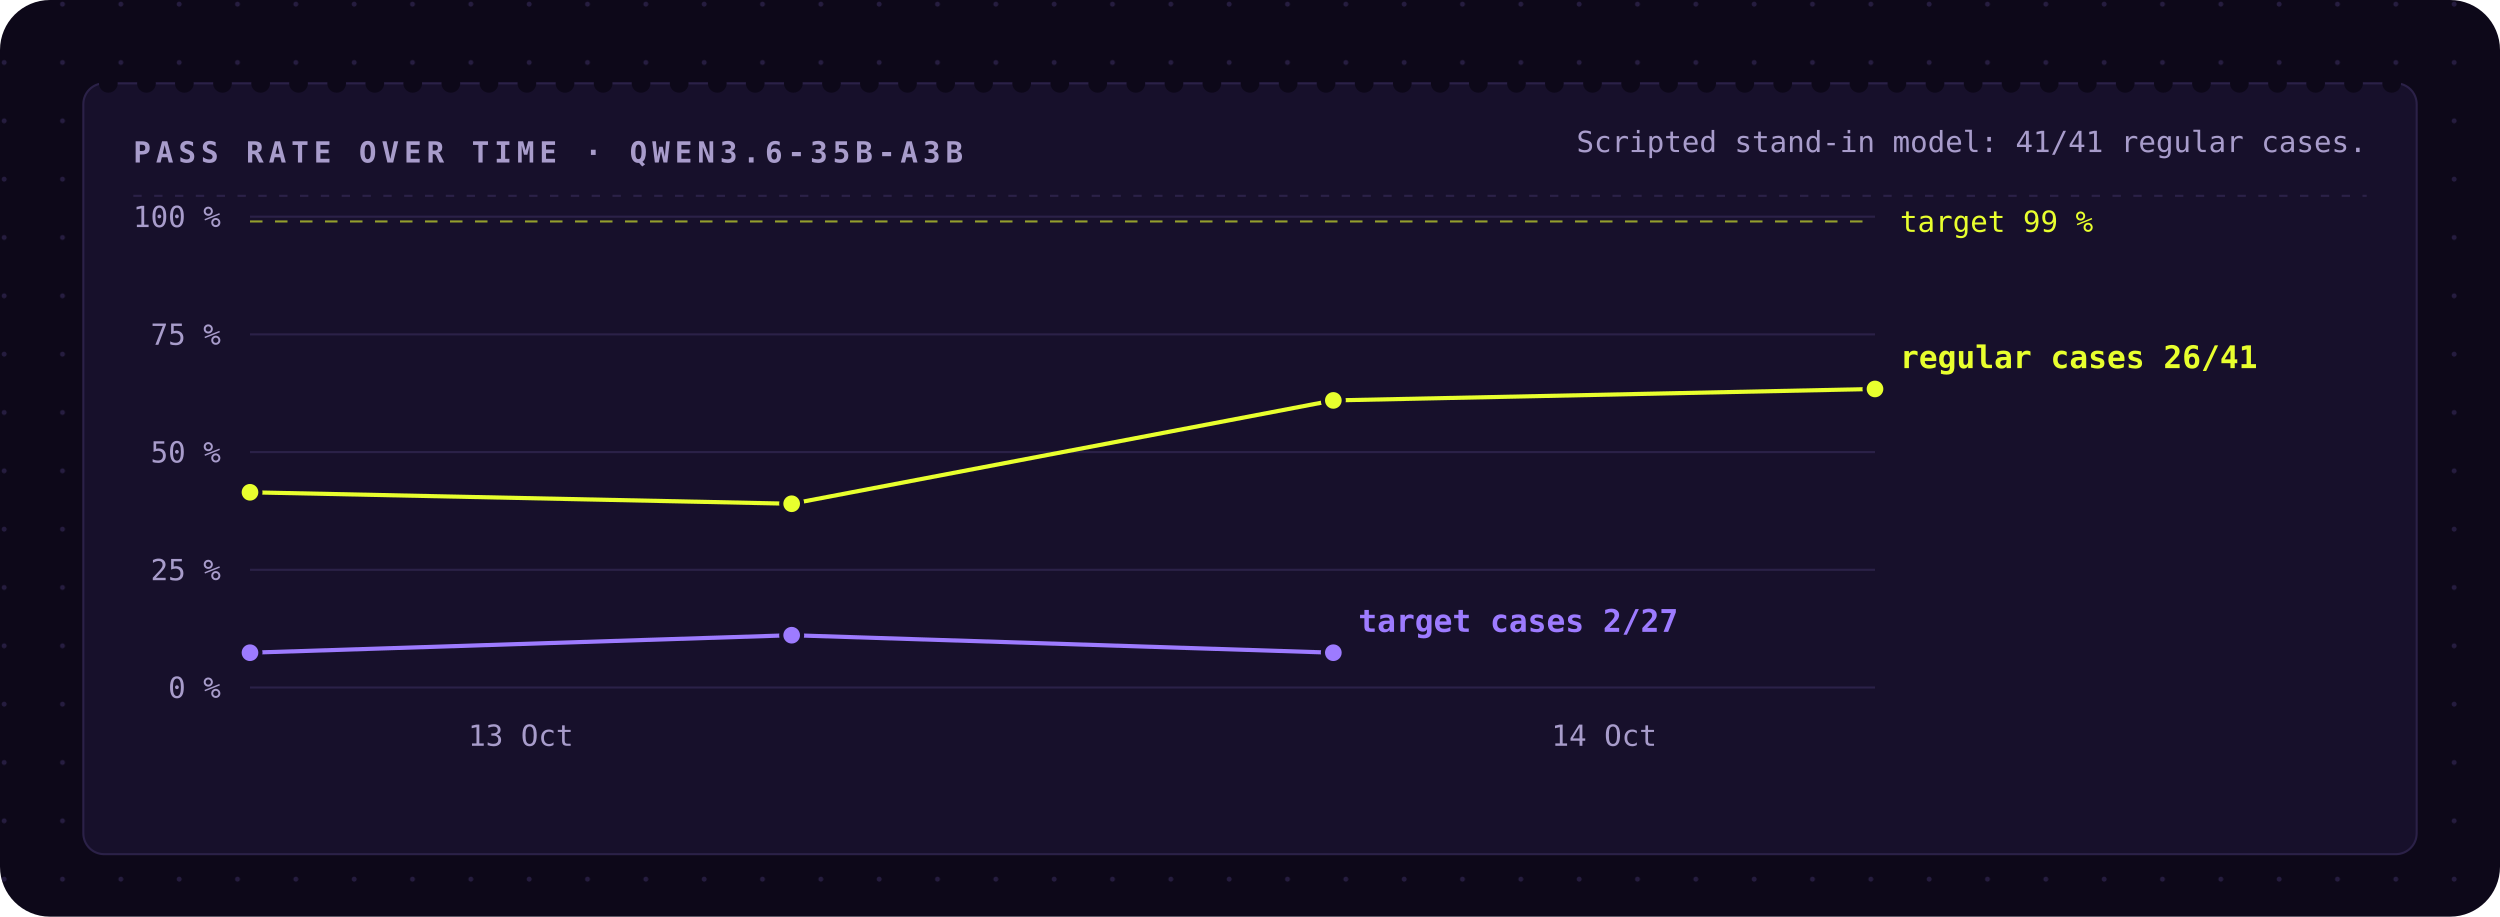
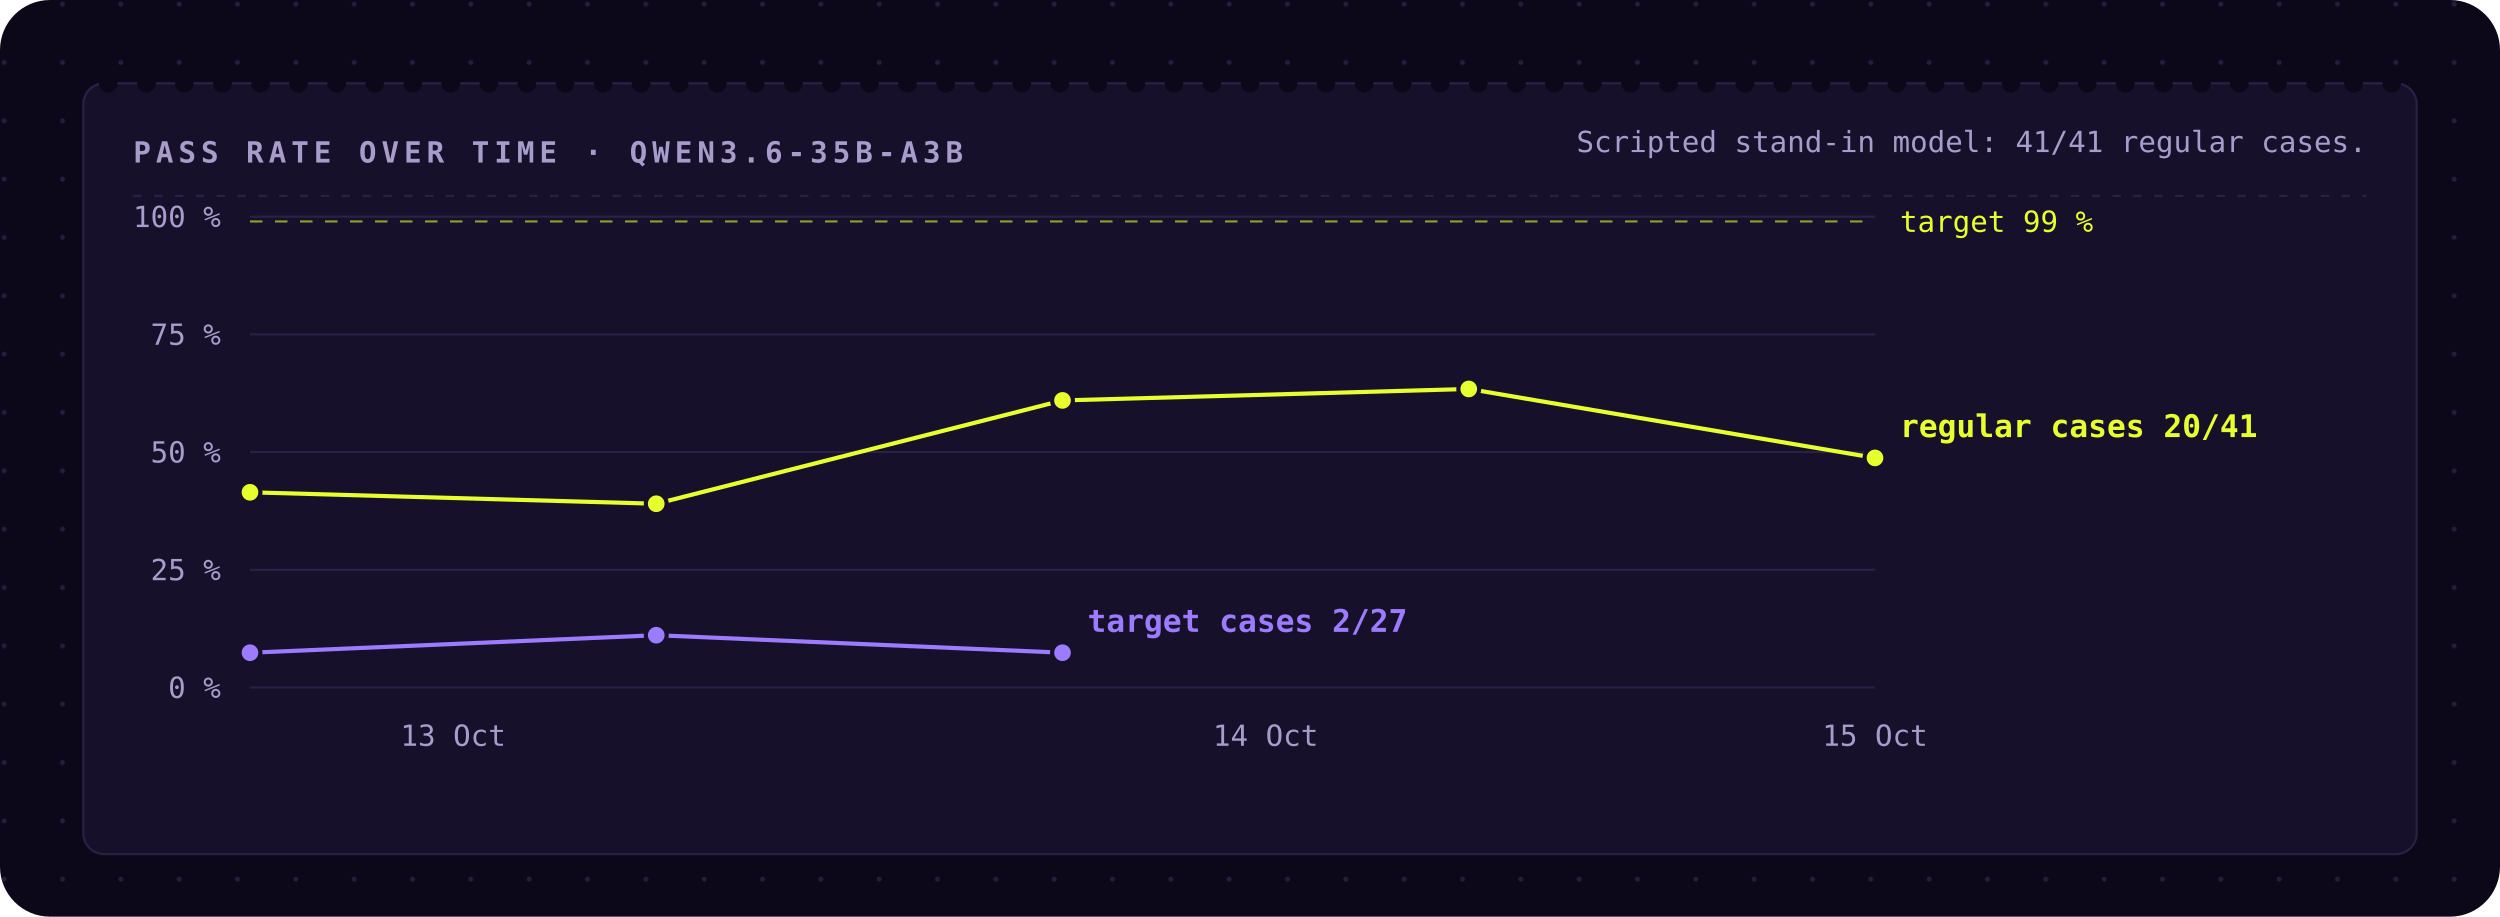
<svg xmlns="http://www.w3.org/2000/svg" width="1200" height="440" viewBox="0 0 1200 440" role="img" aria-labelledby="t d">
  <style>text{font-family:ui-monospace, 'JetBrains Mono', 'SF Mono', Menlo, Consolas, 'DejaVu Sans Mono', monospace}</style>
  <defs>
    <filter id="glow" filterUnits="userSpaceOnUse" x="0" y="0" width="1200" height="440">
      <feGaussianBlur stdDeviation="6" />
    </filter>
    <filter id="soft" filterUnits="userSpaceOnUse" x="0" y="0" width="1200" height="440">
      <feGaussianBlur stdDeviation="2.2" />
    </filter>
  </defs>
  <rect width="1200" height="440" rx="24" fill="#0D0819" />
  <pattern id="dots" width="28" height="28" patternUnits="userSpaceOnUse">
    <circle cx="2" cy="2" r="1.2" fill="#2B2148" />
  </pattern>
  <rect width="1200" height="440" rx="24" fill="url(#dots)" opacity="0.8" />
  <rect x="40" y="40" width="1120" height="370" rx="10" fill="#17102B" stroke="#2B2148" />
  <circle cx="52" cy="40" r="4.5" fill="#0D0819" />
  <circle cx="70.3" cy="40" r="4.5" fill="#0D0819" />
  <circle cx="88.5" cy="40" r="4.5" fill="#0D0819" />
  <circle cx="106.8" cy="40" r="4.5" fill="#0D0819" />
  <circle cx="125.1" cy="40" r="4.5" fill="#0D0819" />
  <circle cx="143.3" cy="40" r="4.5" fill="#0D0819" />
  <circle cx="161.6" cy="40" r="4.5" fill="#0D0819" />
  <circle cx="179.9" cy="40" r="4.5" fill="#0D0819" />
  <circle cx="198.1" cy="40" r="4.5" fill="#0D0819" />
  <circle cx="216.4" cy="40" r="4.5" fill="#0D0819" />
  <circle cx="234.7" cy="40" r="4.5" fill="#0D0819" />
  <circle cx="252.9" cy="40" r="4.5" fill="#0D0819" />
  <circle cx="271.2" cy="40" r="4.5" fill="#0D0819" />
  <circle cx="289.5" cy="40" r="4.5" fill="#0D0819" />
  <circle cx="307.7" cy="40" r="4.5" fill="#0D0819" />
  <circle cx="326" cy="40" r="4.5" fill="#0D0819" />
  <circle cx="344.3" cy="40" r="4.5" fill="#0D0819" />
  <circle cx="362.5" cy="40" r="4.5" fill="#0D0819" />
  <circle cx="380.8" cy="40" r="4.5" fill="#0D0819" />
  <circle cx="399.1" cy="40" r="4.5" fill="#0D0819" />
  <circle cx="417.3" cy="40" r="4.5" fill="#0D0819" />
  <circle cx="435.6" cy="40" r="4.5" fill="#0D0819" />
  <circle cx="453.9" cy="40" r="4.5" fill="#0D0819" />
  <circle cx="472.1" cy="40" r="4.5" fill="#0D0819" />
  <circle cx="490.4" cy="40" r="4.5" fill="#0D0819" />
  <circle cx="508.7" cy="40" r="4.5" fill="#0D0819" />
  <circle cx="526.9" cy="40" r="4.5" fill="#0D0819" />
  <circle cx="545.2" cy="40" r="4.5" fill="#0D0819" />
  <circle cx="563.5" cy="40" r="4.5" fill="#0D0819" />
  <circle cx="581.7" cy="40" r="4.5" fill="#0D0819" />
  <circle cx="600" cy="40" r="4.5" fill="#0D0819" />
  <circle cx="618.3" cy="40" r="4.5" fill="#0D0819" />
  <circle cx="636.5" cy="40" r="4.5" fill="#0D0819" />
  <circle cx="654.8" cy="40" r="4.5" fill="#0D0819" />
  <circle cx="673.1" cy="40" r="4.5" fill="#0D0819" />
  <circle cx="691.3" cy="40" r="4.5" fill="#0D0819" />
  <circle cx="709.6" cy="40" r="4.5" fill="#0D0819" />
  <circle cx="727.9" cy="40" r="4.5" fill="#0D0819" />
  <circle cx="746.1" cy="40" r="4.5" fill="#0D0819" />
  <circle cx="764.4" cy="40" r="4.5" fill="#0D0819" />
  <circle cx="782.7" cy="40" r="4.5" fill="#0D0819" />
  <circle cx="800.9" cy="40" r="4.5" fill="#0D0819" />
  <circle cx="819.2" cy="40" r="4.5" fill="#0D0819" />
  <circle cx="837.5" cy="40" r="4.5" fill="#0D0819" />
  <circle cx="855.7" cy="40" r="4.5" fill="#0D0819" />
  <circle cx="874" cy="40" r="4.5" fill="#0D0819" />
  <circle cx="892.3" cy="40" r="4.5" fill="#0D0819" />
  <circle cx="910.5" cy="40" r="4.5" fill="#0D0819" />
  <circle cx="928.8" cy="40" r="4.5" fill="#0D0819" />
  <circle cx="947.1" cy="40" r="4.5" fill="#0D0819" />
  <circle cx="965.3" cy="40" r="4.5" fill="#0D0819" />
  <circle cx="983.6" cy="40" r="4.5" fill="#0D0819" />
  <circle cx="1001.9" cy="40" r="4.5" fill="#0D0819" />
  <circle cx="1020.1" cy="40" r="4.5" fill="#0D0819" />
  <circle cx="1038.4" cy="40" r="4.5" fill="#0D0819" />
  <circle cx="1056.7" cy="40" r="4.5" fill="#0D0819" />
  <circle cx="1074.9" cy="40" r="4.5" fill="#0D0819" />
  <circle cx="1093.2" cy="40" r="4.5" fill="#0D0819" />
  <circle cx="1111.5" cy="40" r="4.5" fill="#0D0819" />
  <circle cx="1129.7" cy="40" r="4.5" fill="#0D0819" />
  <circle cx="1148" cy="40" r="4.5" fill="#0D0819" />
  <text x="64" y="78" font-size="14" fill="#A89CCB" font-weight="700" letter-spacing="2.4">PASS RATE OVER TIME · QWEN3.6-35B-A3B</text>
  <text x="1136" y="78" font-size="14" fill="#A89CCB" text-anchor="end" />
  <line x1="64" y1="94" x2="1136" y2="94" stroke="#2B2148" stroke-dasharray="4 6" />
  <line x1="120" y1="330" x2="900" y2="330" stroke="#2B2148" />
  <text x="106" y="335" font-size="14" fill="#A89CCB" text-anchor="end">0 %</text>
  <line x1="120" y1="273.5" x2="900" y2="273.5" stroke="#2B2148" />
  <text x="106" y="278.5" font-size="14" fill="#A89CCB" text-anchor="end">25 %</text>
  <line x1="120" y1="217" x2="900" y2="217" stroke="#2B2148" />
  <text x="106" y="222" font-size="14" fill="#A89CCB" text-anchor="end">50 %</text>
  <line x1="120" y1="160.5" x2="900" y2="160.5" stroke="#2B2148" />
  <text x="106" y="165.5" font-size="14" fill="#A89CCB" text-anchor="end">75 %</text>
  <line x1="120" y1="104" x2="900" y2="104" stroke="#2B2148" />
  <text x="106" y="109" font-size="14" fill="#A89CCB" text-anchor="end">100 %</text>
  <line x1="120" y1="106.3" x2="900" y2="106.3" stroke="#E8FF2E" stroke-dasharray="6 6" opacity="0.6" />
  <text x="912" y="111.3" font-size="14" fill="#E8FF2E">target 99 %</text>
-   <text x="250" y="358" font-size="14" fill="#A89CCB" text-anchor="middle">13 Oct</text>
-   <text x="770" y="358" font-size="14" fill="#A89CCB" text-anchor="middle">14 Oct</text>
-   <path d="M120 236.3 L380 241.8 L640 192.2 L900 186.7" fill="none" stroke="#E8FF2E" stroke-width="2" stroke-linejoin="round" />
+   <text x="217.5" y="358" font-size="14" fill="#A89CCB" text-anchor="middle">13 Oct</text>
+   <text x="607.5" y="358" font-size="14" fill="#A89CCB" text-anchor="middle">14 Oct</text>
+   <text x="900" y="358" font-size="14" fill="#A89CCB" text-anchor="middle">15 Oct</text>
+   <path d="M120 236.3 L315 241.8 L510 192.2 L705 186.7 L900 219.8" fill="none" stroke="#E8FF2E" stroke-width="2" stroke-linejoin="round" />
  <circle cx="120" cy="236.3" r="5" fill="#E8FF2E" stroke="#17102B" stroke-width="2" />
-   <circle cx="380" cy="241.8" r="5" fill="#E8FF2E" stroke="#17102B" stroke-width="2" />
-   <circle cx="640" cy="192.2" r="5" fill="#E8FF2E" stroke="#17102B" stroke-width="2" />
-   <circle cx="900" cy="186.7" r="5" fill="#E8FF2E" stroke="#17102B" stroke-width="2" />
-   <text x="912" y="176.7" font-size="15" fill="#E8FF2E" font-weight="700">regular cases 26/41</text>
-   <path d="M120 313.3 L380 304.9 L640 313.3" fill="none" stroke="#9D7BFF" stroke-width="2" stroke-linejoin="round" />
+   <circle cx="315" cy="241.8" r="5" fill="#E8FF2E" stroke="#17102B" stroke-width="2" />
+   <circle cx="510" cy="192.2" r="5" fill="#E8FF2E" stroke="#17102B" stroke-width="2" />
+   <circle cx="705" cy="186.7" r="5" fill="#E8FF2E" stroke="#17102B" stroke-width="2" />
+   <circle cx="900" cy="219.8" r="5" fill="#E8FF2E" stroke="#17102B" stroke-width="2" />
+   <text x="912" y="209.8" font-size="15" fill="#E8FF2E" font-weight="700">regular cases 20/41</text>
+   <path d="M120 313.3 L315 304.9 L510 313.3" fill="none" stroke="#9D7BFF" stroke-width="2" stroke-linejoin="round" />
  <circle cx="120" cy="313.3" r="5" fill="#9D7BFF" stroke="#17102B" stroke-width="2" />
-   <circle cx="380" cy="304.9" r="5" fill="#9D7BFF" stroke="#17102B" stroke-width="2" />
-   <circle cx="640" cy="313.3" r="5" fill="#9D7BFF" stroke="#17102B" stroke-width="2" />
-   <text x="652" y="303.3" font-size="15" fill="#9D7BFF" font-weight="700">target cases 2/27</text>
+   <circle cx="315" cy="304.9" r="5" fill="#9D7BFF" stroke="#17102B" stroke-width="2" />
+   <circle cx="510" cy="313.3" r="5" fill="#9D7BFF" stroke="#17102B" stroke-width="2" />
+   <text x="522" y="303.3" font-size="15" fill="#9D7BFF" font-weight="700">target cases 2/27</text>
  <text x="1136" y="73" font-size="14" fill="#A89CCB" text-anchor="end">Scripted stand-in model: 41/41 regular cases.</text>
</svg>
